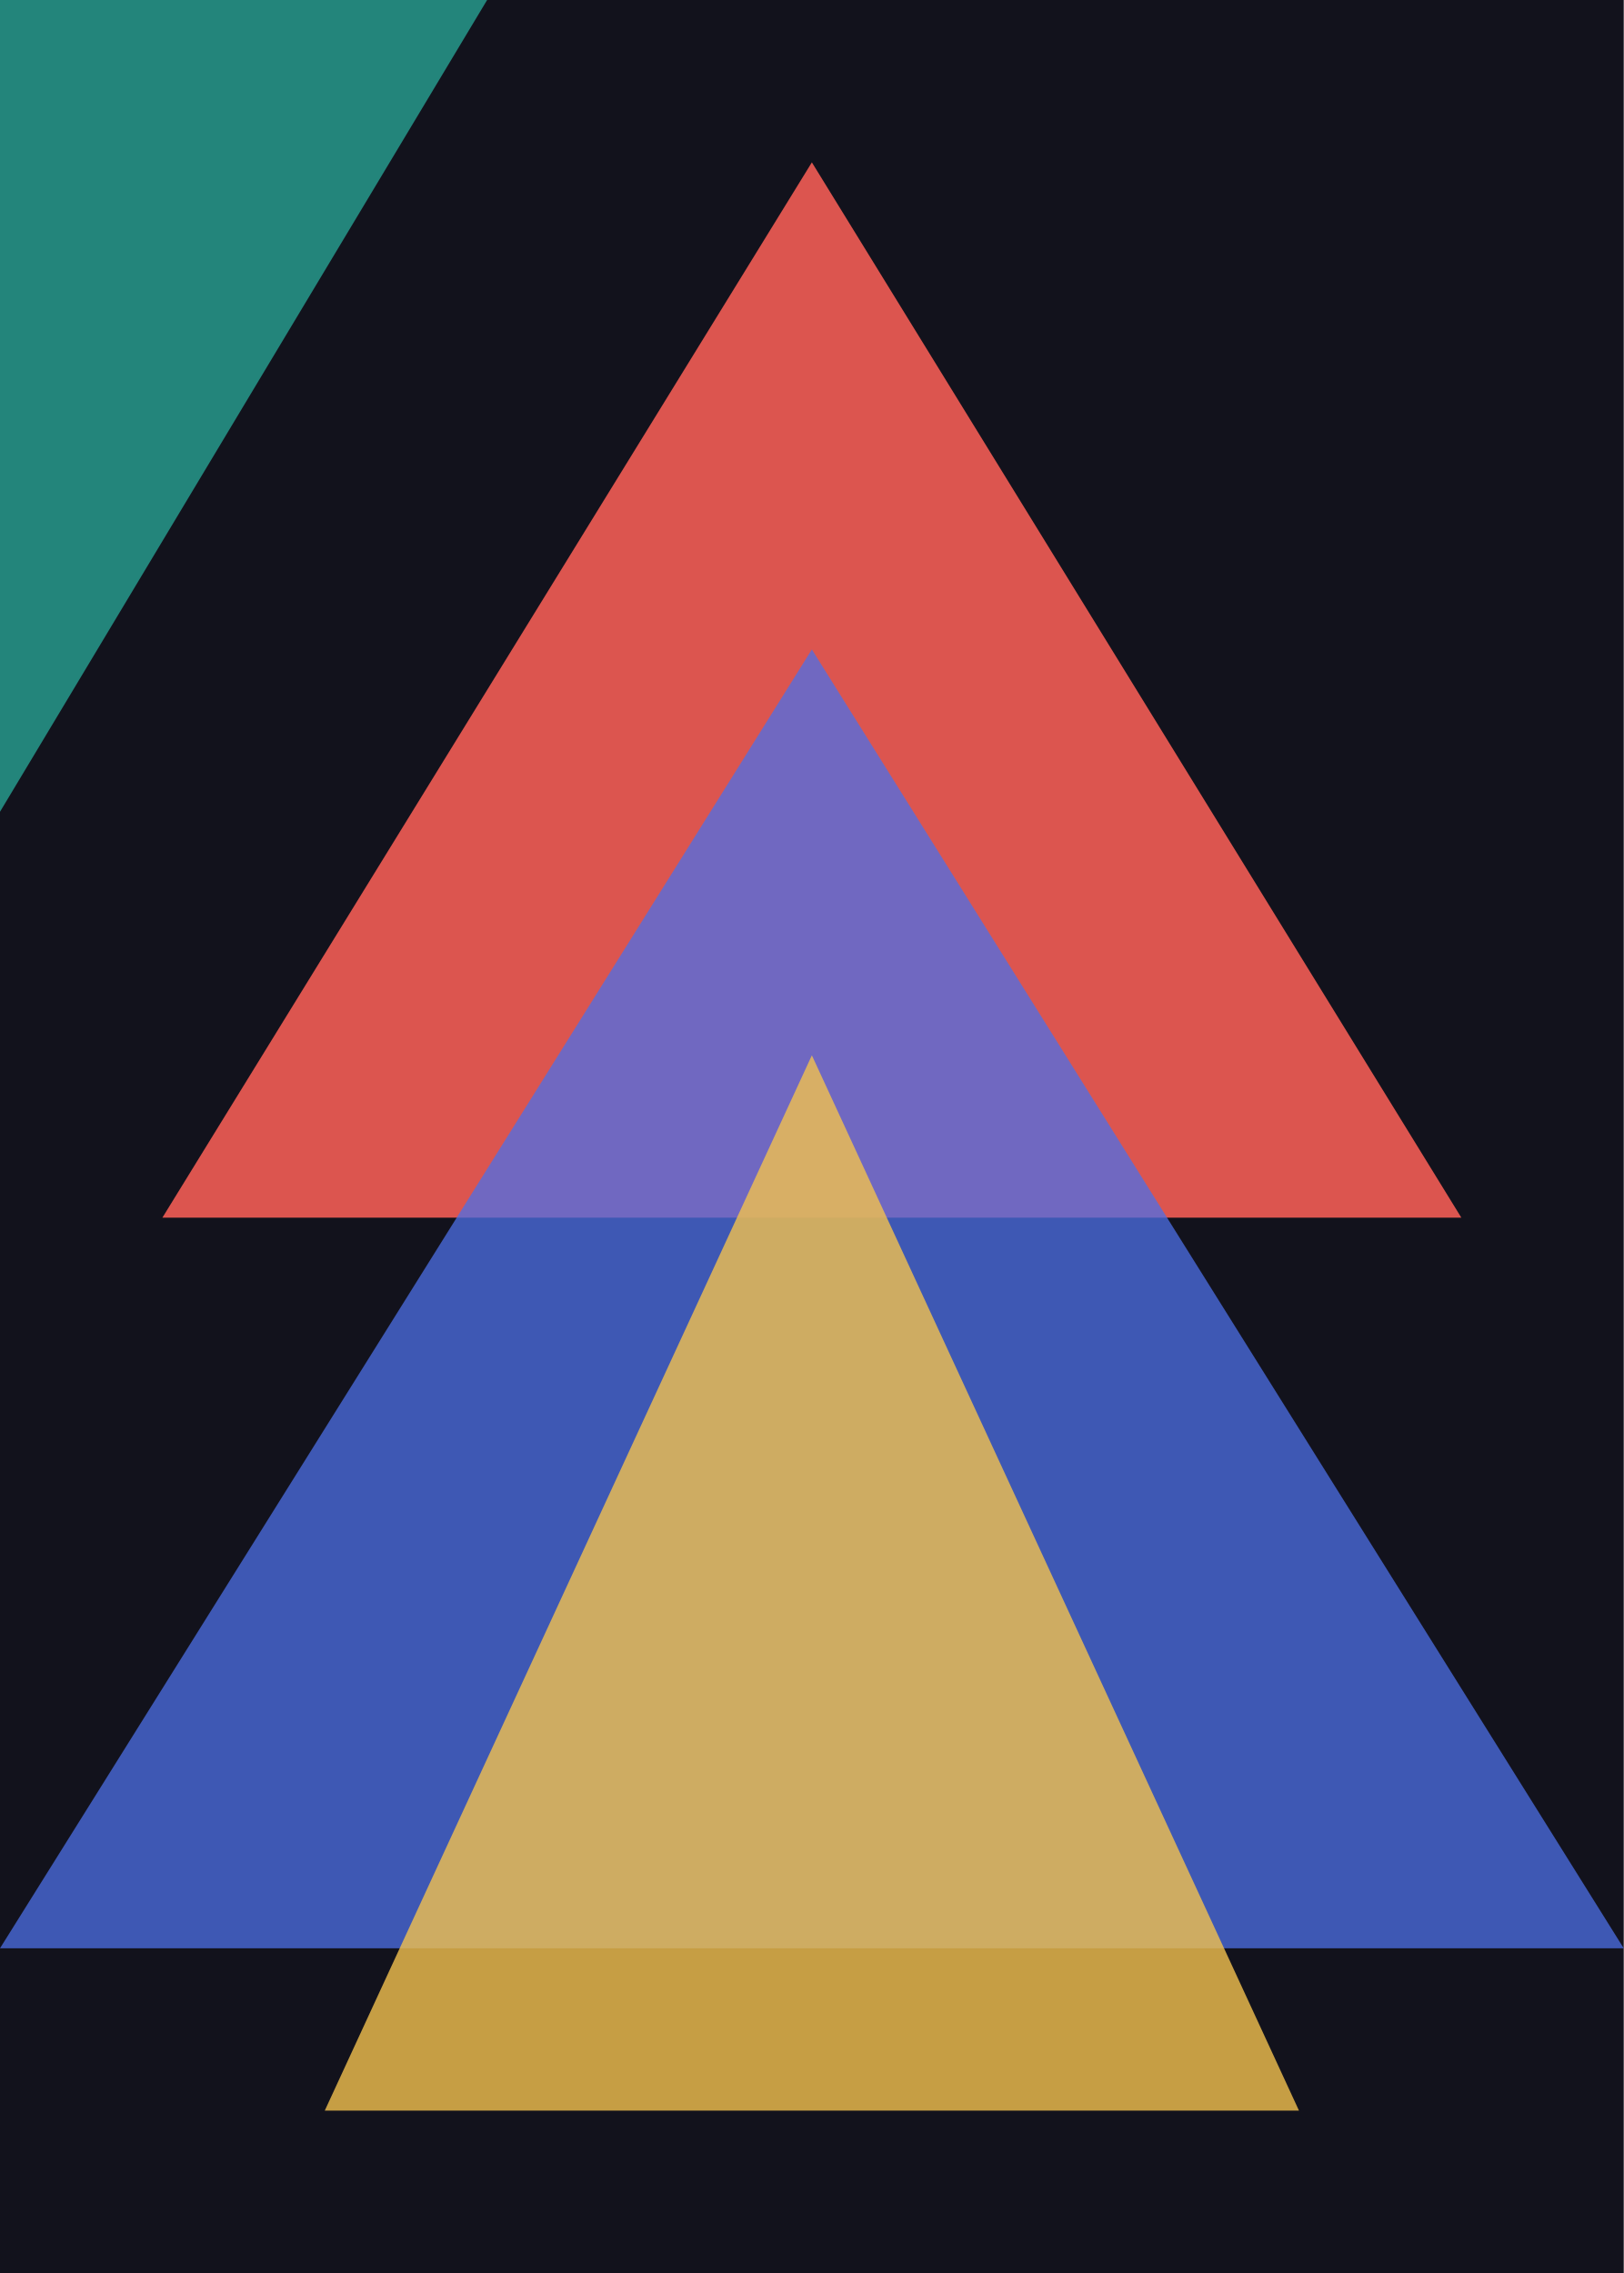
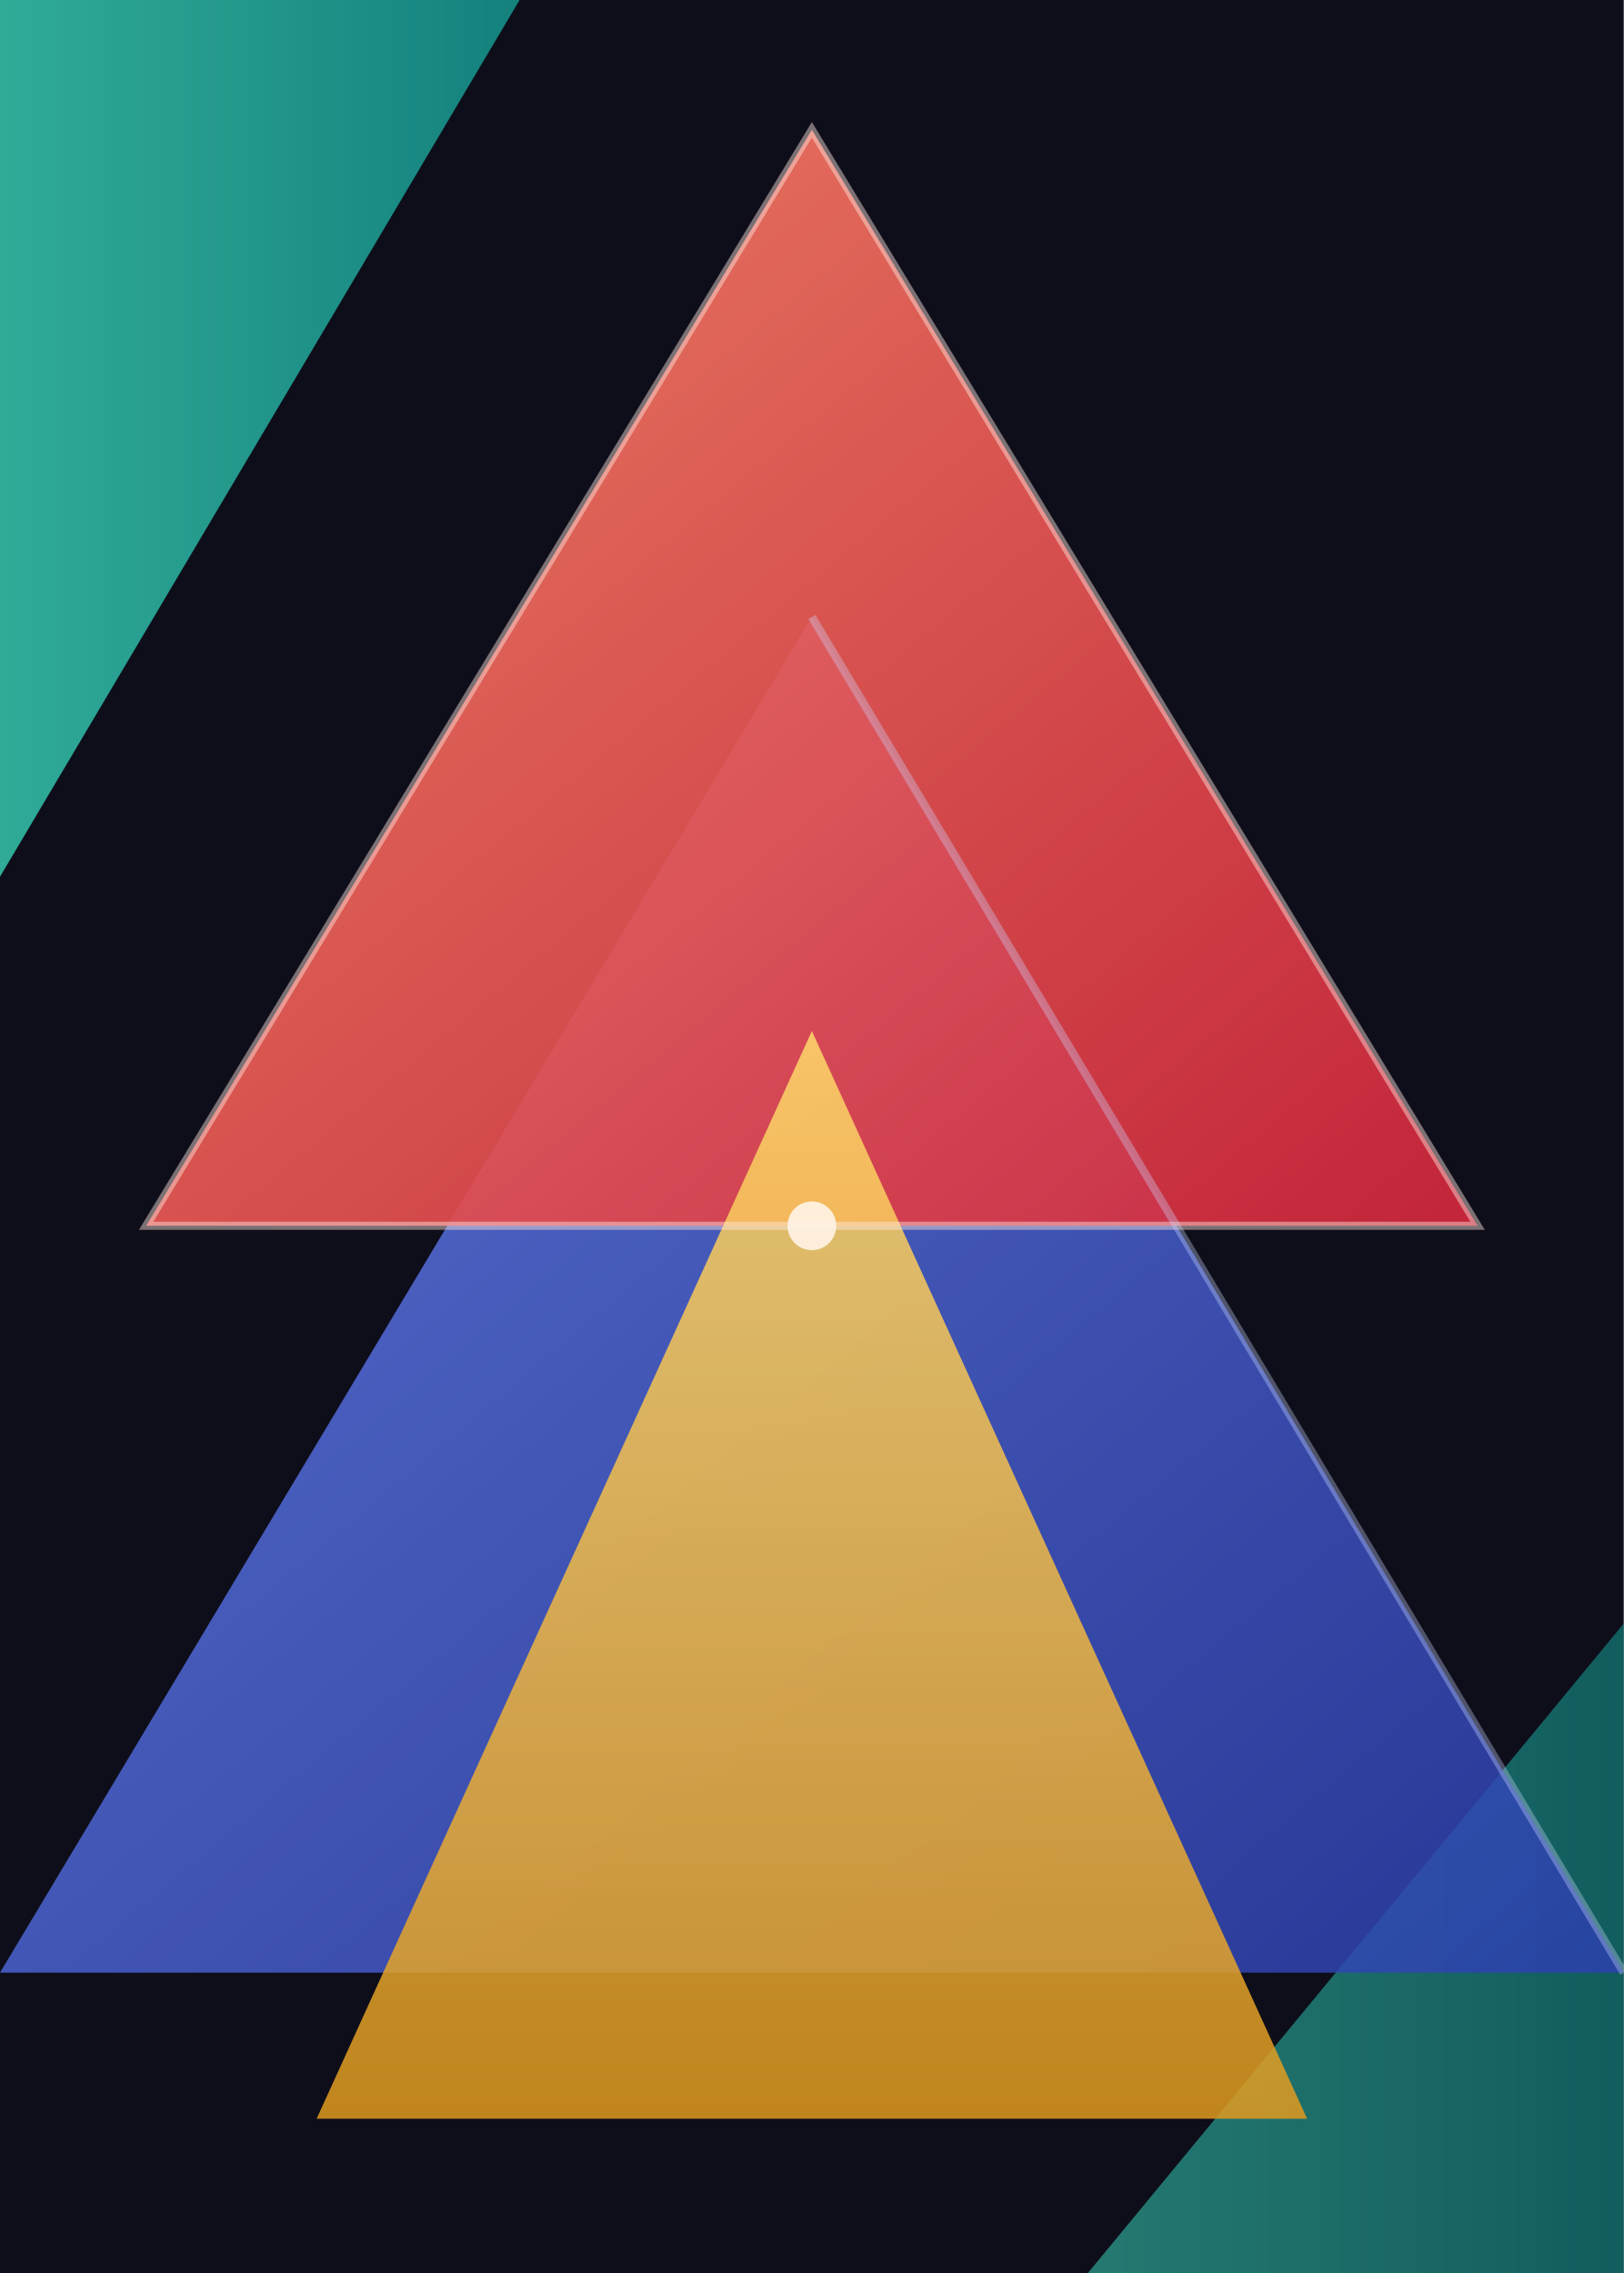
<svg xmlns="http://www.w3.org/2000/svg" viewBox="0 0 400 560" width="400" height="560">
-   <rect width="400" height="560" fill="#12121C" />
-   <path d="M200 40 L360 300 L40 300 Z" fill="#F25C54" opacity="0.9" />
-   <path d="M200 160 L400 480 L0 480 Z" fill="#4C6FE7" opacity="0.75" />
-   <path d="M200 260 L320 520 L80 520 Z" fill="#F2C14E" opacity="0.8" />
-   <path d="M0 0 L120 0 L0 200 Z" fill="#2BB6A4" opacity="0.7" />
+   <defs>
+     <linearGradient id="p1" x1="0" y1="0" x2="1" y2="1">
+       <stop offset="0" stop-color="#FF8A6B" />
+       <stop offset="1" stop-color="#D2263C" />
+     </linearGradient>
+     <linearGradient id="p2" x1="0" y1="0" x2="1" y2="1">
+       <stop offset="0" stop-color="#6E8CFF" />
+       <stop offset="1" stop-color="#2B3EAF" />
+     </linearGradient>
+     <linearGradient id="p3" x1="0" y1="0" x2="0" y2="1">
+       <stop offset="0" stop-color="#FFD86B" />
+       <stop offset="1" stop-color="#E09A1E" />
+     </linearGradient>
+     <linearGradient id="p4" x1="0" y1="0" x2="1" y2="0">
+       <stop offset="0" stop-color="#38D2B8" />
+       <stop offset="1" stop-color="#159E96" />
+     </linearGradient>
+   </defs>
+   <rect width="400" height="560" fill="#0E0E1A" />
+   <path d="M0 0 L128 0 L0 216 Z" fill="url(#p4)" opacity="0.8" />
+   <path d="M400 560 L400 400 L268 560 Z" fill="url(#p4)" opacity="0.55" />
+   <path d="M200 152 L400 486 L0 486 Z" fill="url(#p2)" opacity="0.82" />
+   <path d="M200 32 L364 302 L36 302 Z" fill="url(#p1)" opacity="0.92" />
+   <path d="M200 254 L322 522 L78 522 Z" fill="url(#p3)" opacity="0.85" />
+   <path d="M200 32 L364 302 L36 302 Z" fill="none" stroke="#FFE9E2" stroke-width="2" opacity="0.45" />
+   <path d="M200 152 L400 486" stroke="#CBD6FF" stroke-width="2" opacity="0.35" />
+   <circle cx="200" cy="302" r="6" fill="#FFF4E8" opacity="0.9" />
</svg>
